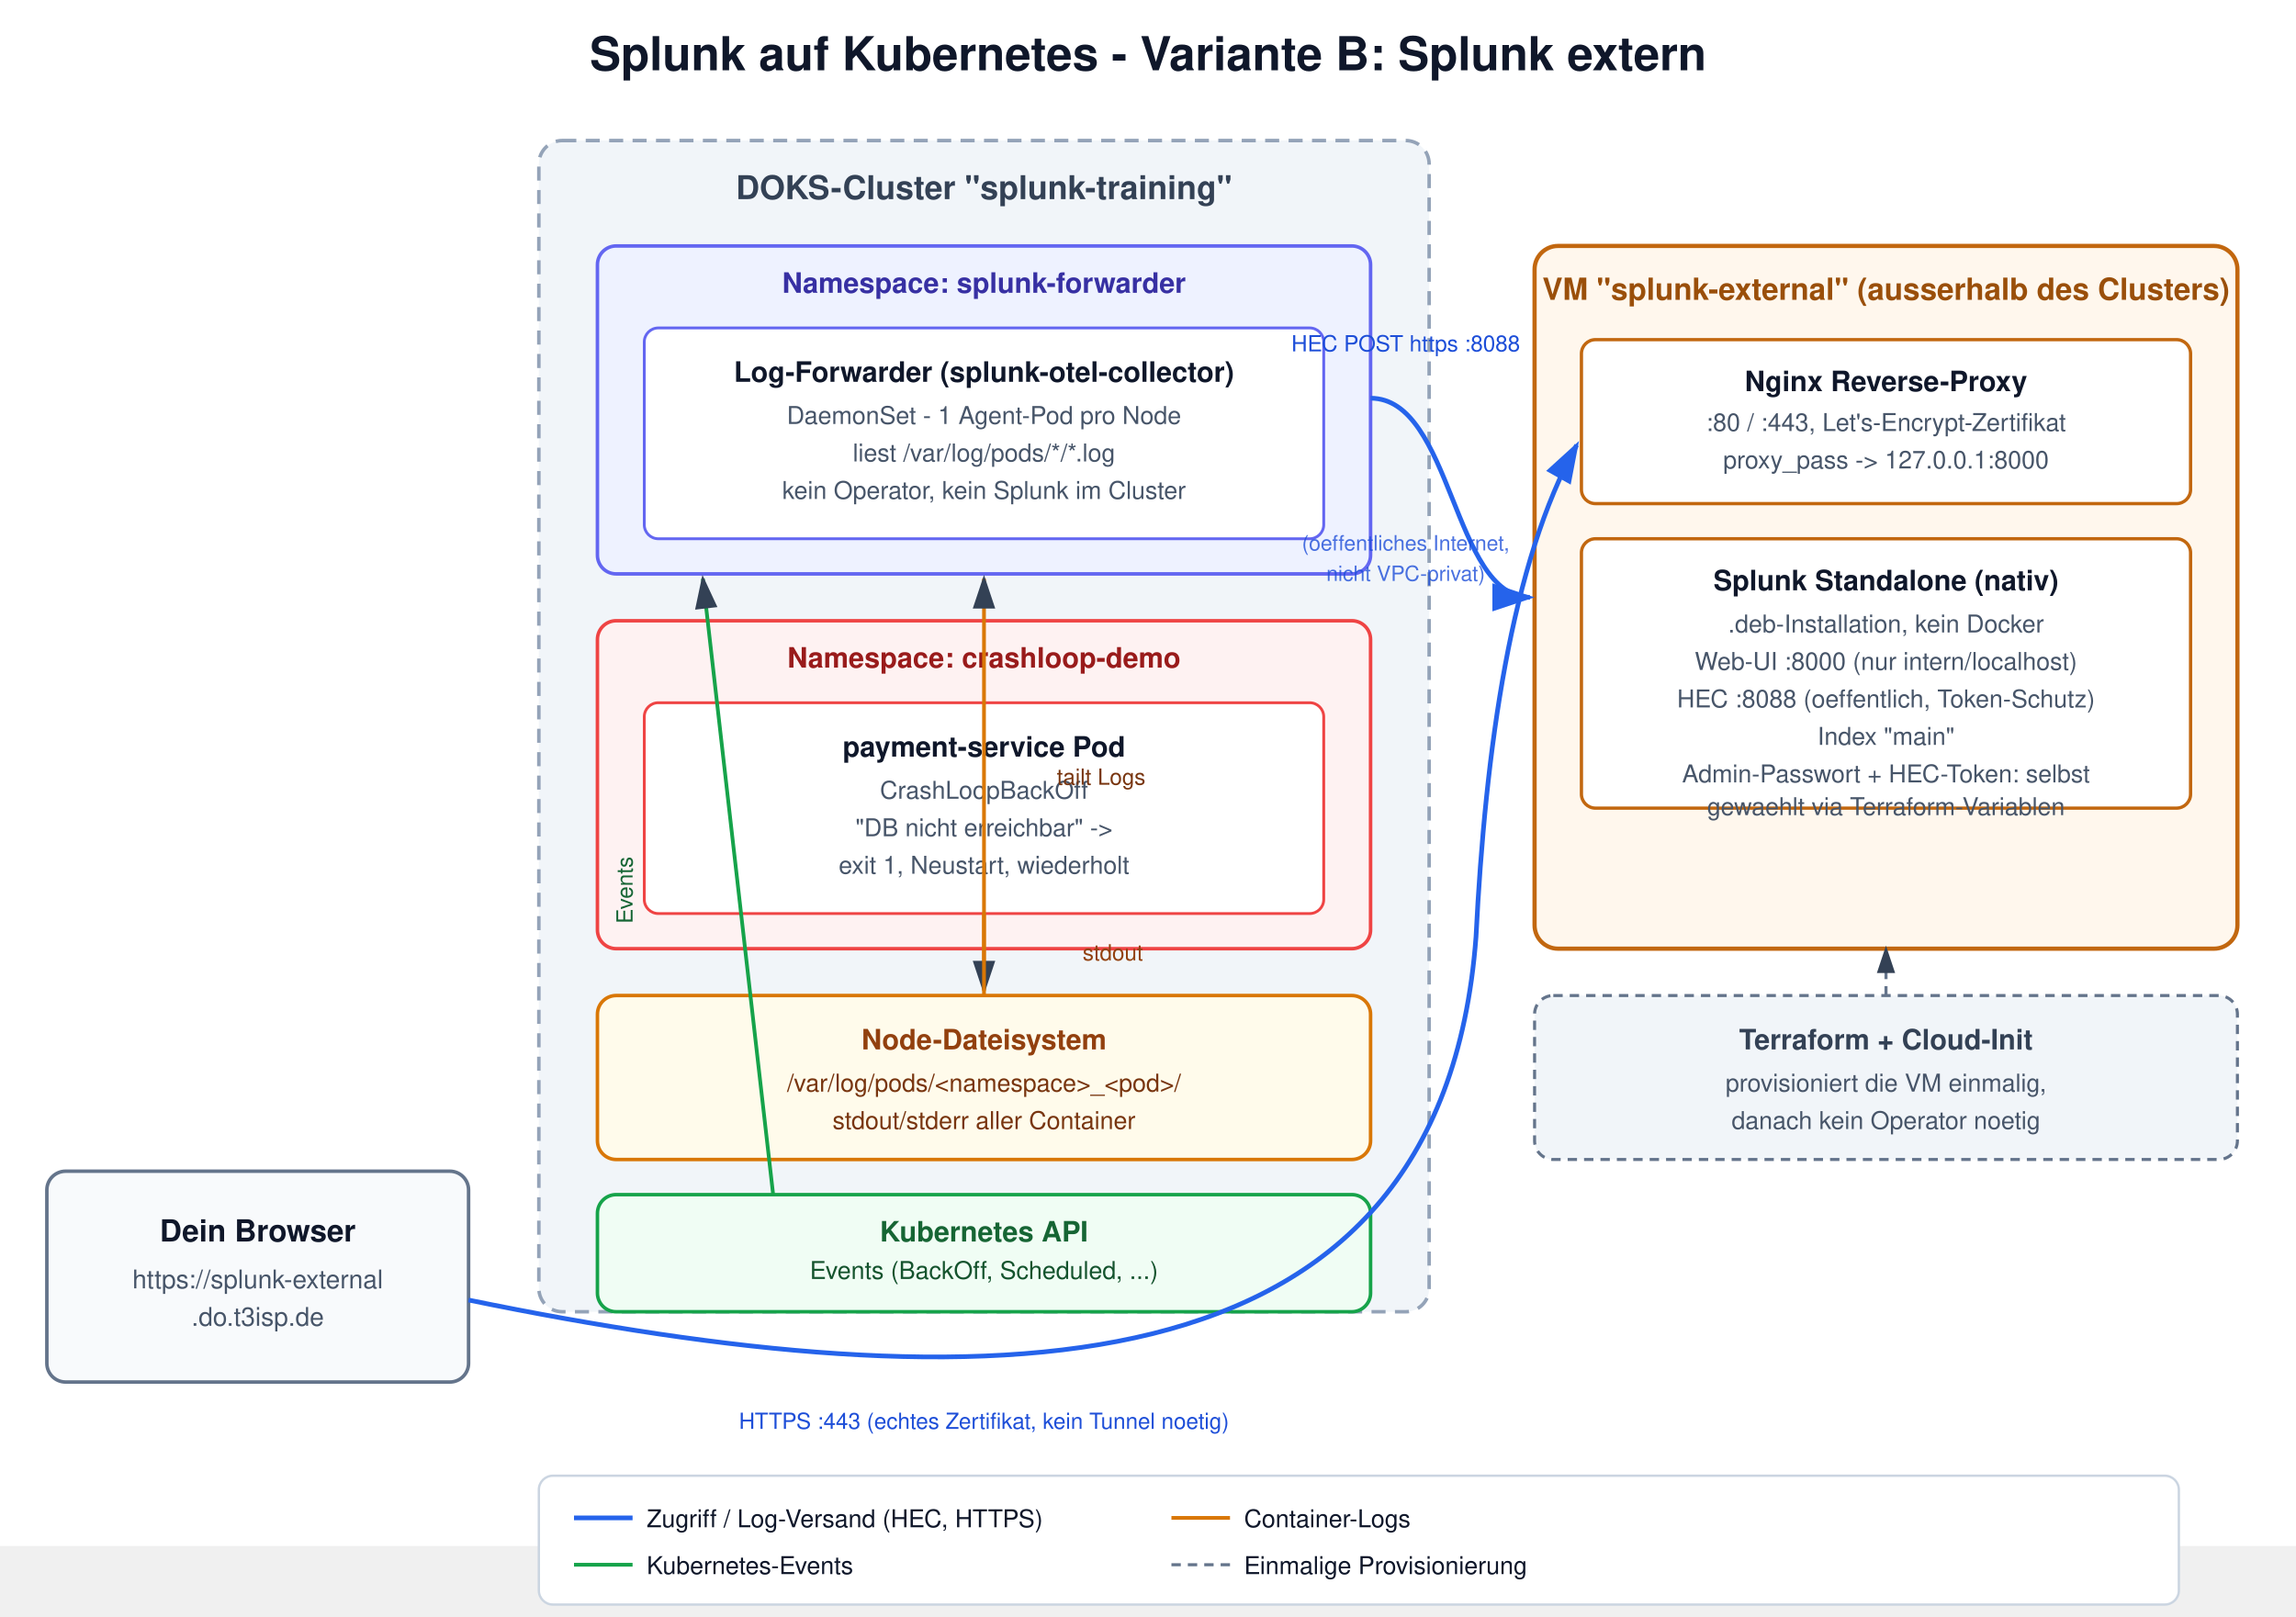
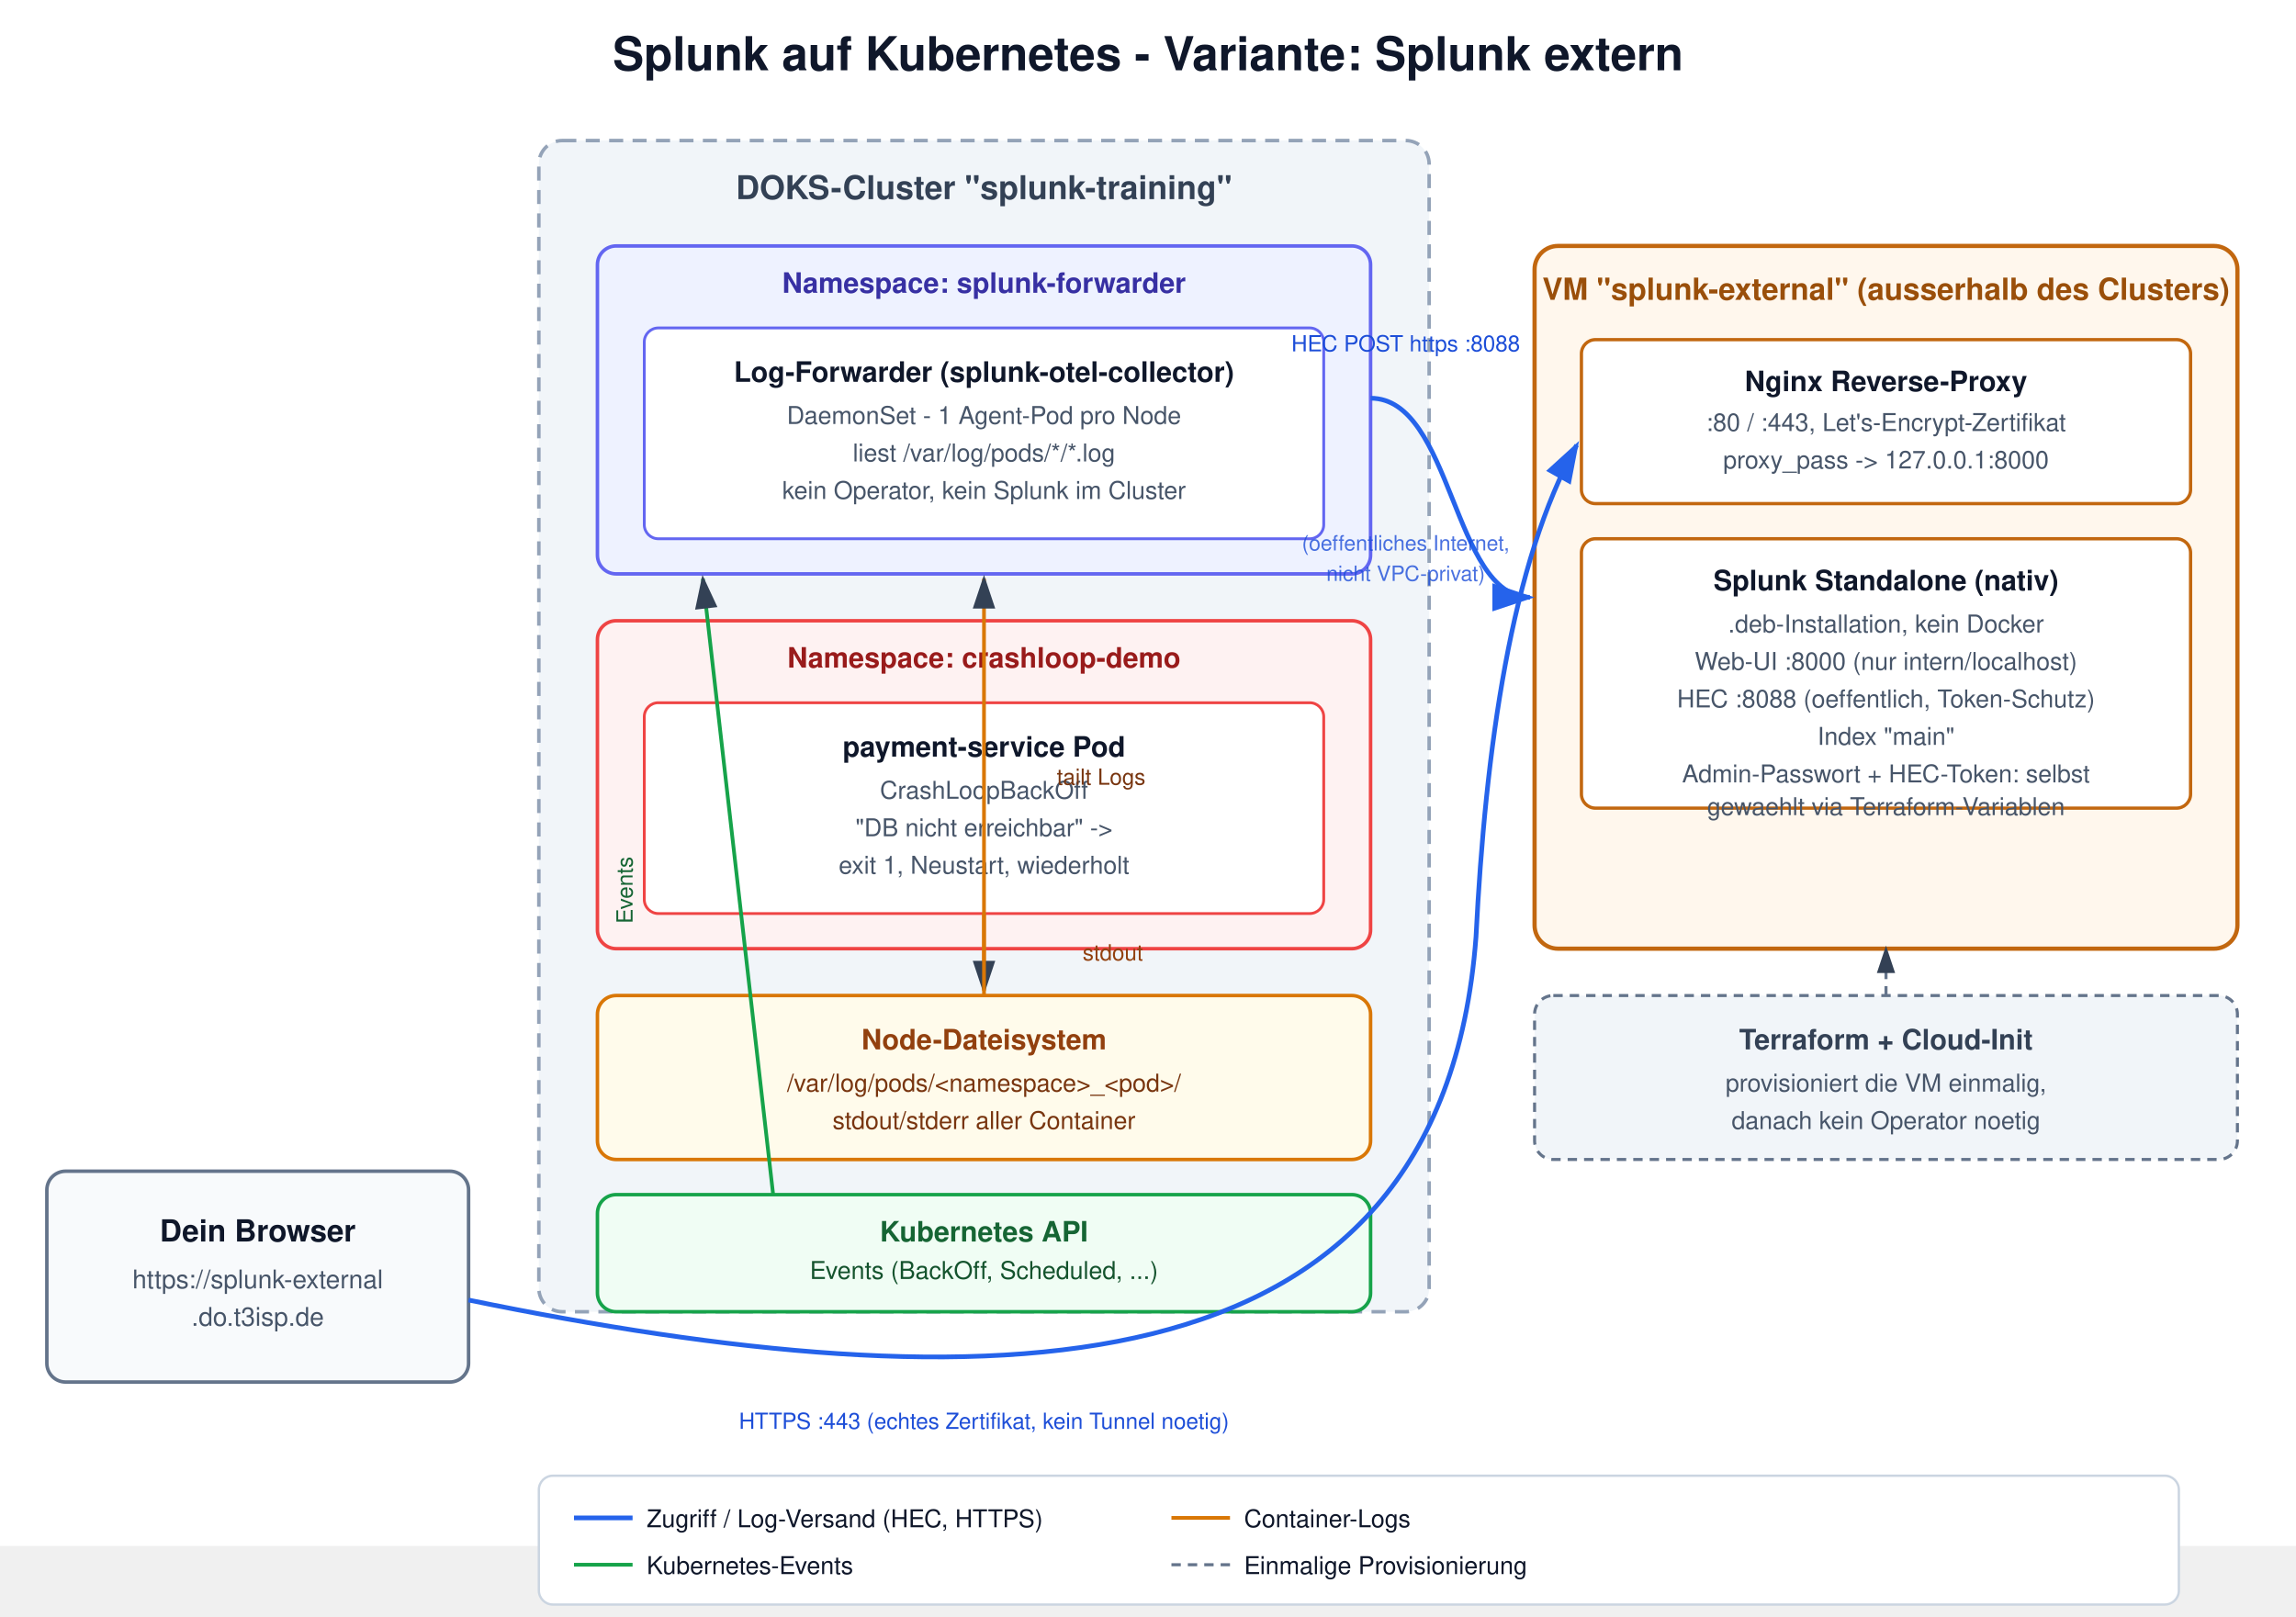
<svg xmlns="http://www.w3.org/2000/svg" viewBox="0 0 980 690" font-family="Helvetica, Arial, sans-serif">
  <defs>
    <marker id="arrow" markerWidth="10" markerHeight="10" refX="8" refY="3" orient="auto" markerUnits="strokeWidth">
      <path d="M0,0 L0,6 L9,3 z" fill="#334155" />
    </marker>
    <marker id="arrow-blue" markerWidth="10" markerHeight="10" refX="8" refY="3" orient="auto" markerUnits="strokeWidth">
      <path d="M0,0 L0,6 L9,3 z" fill="#2563eb" />
    </marker>
    <marker id="arrow-orange" markerWidth="10" markerHeight="10" refX="8" refY="3" orient="auto" markerUnits="strokeWidth">
      <path d="M0,0 L0,6 L9,3 z" fill="#c2670f" />
    </marker>
  </defs>
  <rect x="0" y="0" width="980" height="660" fill="#ffffff" />
-   <text x="490" y="30" text-anchor="middle" font-size="20" font-weight="700" fill="#0f172a">Splunk auf Kubernetes - Variante B: Splunk extern</text>
+   <text x="490" y="30" text-anchor="middle" font-size="20" font-weight="700" fill="#0f172a">Splunk auf Kubernetes - Variante: Splunk extern</text>
  <rect x="20" y="500" width="180" height="90" rx="8" fill="#f8fafc" stroke="#64748b" stroke-width="1.5" />
  <text x="110" y="530" text-anchor="middle" font-size="13" font-weight="600" fill="#0f172a">Dein Browser</text>
  <text x="110" y="550" text-anchor="middle" font-size="11" fill="#475569">https://splunk-external</text>
  <text x="110" y="566" text-anchor="middle" font-size="11" fill="#475569">.do.t3isp.de</text>
  <rect x="230" y="60" width="380" height="500" rx="10" fill="#f1f5f9" stroke="#94a3b8" stroke-width="1.5" stroke-dasharray="6,4" />
  <text x="420" y="85" text-anchor="middle" font-size="14" font-weight="700" fill="#334155">DOKS-Cluster "splunk-training"</text>
  <rect x="255" y="105" width="330" height="140" rx="8" fill="#eef2ff" stroke="#6366f1" stroke-width="1.5" />
  <text x="420" y="125" text-anchor="middle" font-size="12" font-weight="700" fill="#3730a3">Namespace: splunk-forwarder</text>
  <rect x="275" y="140" width="290" height="90" rx="6" fill="#ffffff" stroke="#6366f1" stroke-width="1.2" />
  <text x="420" y="163" text-anchor="middle" font-size="12" font-weight="600" fill="#0f172a">Log-Forwarder (splunk-otel-collector)</text>
  <text x="420" y="181" text-anchor="middle" font-size="10.5" fill="#475569">DaemonSet - 1 Agent-Pod pro Node</text>
  <text x="420" y="197" text-anchor="middle" font-size="10.5" fill="#475569">liest /var/log/pods/*/*.log</text>
  <text x="420" y="213" text-anchor="middle" font-size="10.5" fill="#475569">kein Operator, kein Splunk im Cluster</text>
  <rect x="255" y="265" width="330" height="140" rx="8" fill="#fef2f2" stroke="#ef4444" stroke-width="1.5" />
  <text x="420" y="285" text-anchor="middle" font-size="12" font-weight="700" fill="#991b1b">Namespace: crashloop-demo</text>
  <rect x="275" y="300" width="290" height="90" rx="6" fill="#ffffff" stroke="#ef4444" stroke-width="1.2" />
  <text x="420" y="323" text-anchor="middle" font-size="12" font-weight="600" fill="#0f172a">payment-service Pod</text>
  <text x="420" y="341" text-anchor="middle" font-size="10.5" fill="#475569">CrashLoopBackOff</text>
  <text x="420" y="357" text-anchor="middle" font-size="10.5" fill="#475569">"DB nicht erreichbar" -&gt;</text>
  <text x="420" y="373" text-anchor="middle" font-size="10.5" fill="#475569">exit 1, Neustart, wiederholt</text>
  <rect x="255" y="425" width="330" height="70" rx="8" fill="#fffbeb" stroke="#d97706" stroke-width="1.5" />
  <text x="420" y="448" text-anchor="middle" font-size="12" font-weight="700" fill="#92400e">Node-Dateisystem</text>
  <text x="420" y="466" text-anchor="middle" font-size="10.5" fill="#78350f">/var/log/pods/&lt;namespace&gt;_&lt;pod&gt;/</text>
  <text x="420" y="482" text-anchor="middle" font-size="10.5" fill="#78350f">stdout/stderr aller Container</text>
  <rect x="255" y="510" width="330" height="50" rx="8" fill="#f0fdf4" stroke="#16a34a" stroke-width="1.5" />
  <text x="420" y="530" text-anchor="middle" font-size="12" font-weight="700" fill="#166534">Kubernetes API</text>
  <text x="420" y="546" text-anchor="middle" font-size="10.5" fill="#14532d">Events (BackOff, Scheduled, ...)</text>
  <rect x="655" y="105" width="300" height="300" rx="10" fill="#fff7ed" stroke="#c2670f" stroke-width="1.8" />
  <text x="805" y="128" text-anchor="middle" font-size="13" font-weight="700" fill="#9a4f0a">VM "splunk-external" (ausserhalb des Clusters)</text>
  <rect x="675" y="145" width="260" height="70" rx="6" fill="#ffffff" stroke="#c2670f" stroke-width="1.4" />
  <text x="805" y="167" text-anchor="middle" font-size="12" font-weight="600" fill="#0f172a">Nginx Reverse-Proxy</text>
  <text x="805" y="184" text-anchor="middle" font-size="10.5" fill="#475569">:80 / :443, Let's-Encrypt-Zertifikat</text>
  <text x="805" y="200" text-anchor="middle" font-size="10.5" fill="#475569">proxy_pass -&gt; 127.0.0.1:8000</text>
  <rect x="675" y="230" width="260" height="115" rx="6" fill="#ffffff" stroke="#c2670f" stroke-width="1.4" />
  <text x="805" y="252" text-anchor="middle" font-size="12" font-weight="600" fill="#0f172a">Splunk Standalone (nativ)</text>
  <text x="805" y="270" text-anchor="middle" font-size="10.5" fill="#475569">.deb-Installation, kein Docker</text>
  <text x="805" y="286" text-anchor="middle" font-size="10.5" fill="#475569">Web-UI :8000 (nur intern/localhost)</text>
  <text x="805" y="302" text-anchor="middle" font-size="10.5" fill="#475569">HEC :8088 (oeffentlich, Token-Schutz)</text>
  <text x="805" y="318" text-anchor="middle" font-size="10.5" fill="#475569">Index "main"</text>
  <text x="805" y="334" text-anchor="middle" font-size="10.5" fill="#475569">Admin-Passwort + HEC-Token: selbst</text>
  <text x="805" y="348" text-anchor="middle" font-size="10.5" fill="#475569">gewaehlt via Terraform-Variablen</text>
  <rect x="655" y="425" width="300" height="70" rx="8" fill="#f1f5f9" stroke="#64748b" stroke-width="1.3" stroke-dasharray="4,3" />
  <text x="805" y="448" text-anchor="middle" font-size="12" font-weight="700" fill="#334155">Terraform + Cloud-Init</text>
  <text x="805" y="466" text-anchor="middle" font-size="10.5" fill="#475569">provisioniert die VM einmalig,</text>
  <text x="805" y="482" text-anchor="middle" font-size="10.5" fill="#475569">danach kein Operator noetig</text>
  <line x1="805" y1="425" x2="805" y2="405" stroke="#64748b" stroke-width="1.3" stroke-dasharray="4,3" marker-end="url(#arrow)" />
  <line x1="420" y1="390" x2="420" y2="423" stroke="#d97706" stroke-width="1.6" marker-end="url(#arrow)" />
  <text x="475" y="410" text-anchor="middle" font-size="9.5" fill="#92400e">stdout</text>
  <line x1="330" y1="510" x2="300" y2="247" stroke="#16a34a" stroke-width="1.6" marker-end="url(#arrow)" />
  <text x="270" y="380" text-anchor="middle" font-size="9.5" fill="#166534" transform="rotate(-90 270 380)">Events</text>
  <line x1="420" y1="425" x2="420" y2="247" stroke="#d97706" stroke-width="1.6" marker-end="url(#arrow)" />
  <text x="470" y="335" text-anchor="middle" font-size="9.5" fill="#78350f">tailt Logs</text>
  <path d="M585,170 C 620,170 620,255 653,255" fill="none" stroke="#2563eb" stroke-width="2" marker-end="url(#arrow-blue)" />
  <text x="600" y="150" text-anchor="middle" font-size="9.5" fill="#1d4ed8">HEC POST https :8088</text>
  <text x="600" y="235" text-anchor="middle" font-size="9" fill="#1d4ed8" opacity="0.8">(oeffentliches Internet,</text>
  <text x="600" y="248" text-anchor="middle" font-size="9" fill="#1d4ed8" opacity="0.8">nicht VPC-privat)</text>
  <path d="M200,555 C 420,600 615,600 630,400 C 634,320 645,240 673,190" fill="none" stroke="#2563eb" stroke-width="2" marker-end="url(#arrow-blue)" />
  <text x="420" y="610" text-anchor="middle" font-size="9.5" fill="#1d4ed8">HTTPS :443 (echtes Zertifikat, kein Tunnel noetig)</text>
  <rect x="230" y="630" width="700" height="55" rx="6" fill="#ffffff" stroke="#cbd5e1" stroke-width="1" />
  <line x1="245" y1="648" x2="270" y2="648" stroke="#2563eb" stroke-width="2" />
  <text x="276" y="652" font-size="10.5" fill="#0f172a">Zugriff / Log-Versand (HEC, HTTPS)</text>
  <line x1="500" y1="648" x2="525" y2="648" stroke="#d97706" stroke-width="1.6" />
  <text x="531" y="652" font-size="10.5" fill="#0f172a">Container-Logs</text>
  <line x1="245" y1="668" x2="270" y2="668" stroke="#16a34a" stroke-width="1.6" />
  <text x="276" y="672" font-size="10.5" fill="#0f172a">Kubernetes-Events</text>
  <line x1="500" y1="668" x2="525" y2="668" stroke="#64748b" stroke-width="1.3" stroke-dasharray="4,3" />
  <text x="531" y="672" font-size="10.5" fill="#0f172a">Einmalige Provisionierung</text>
</svg>
